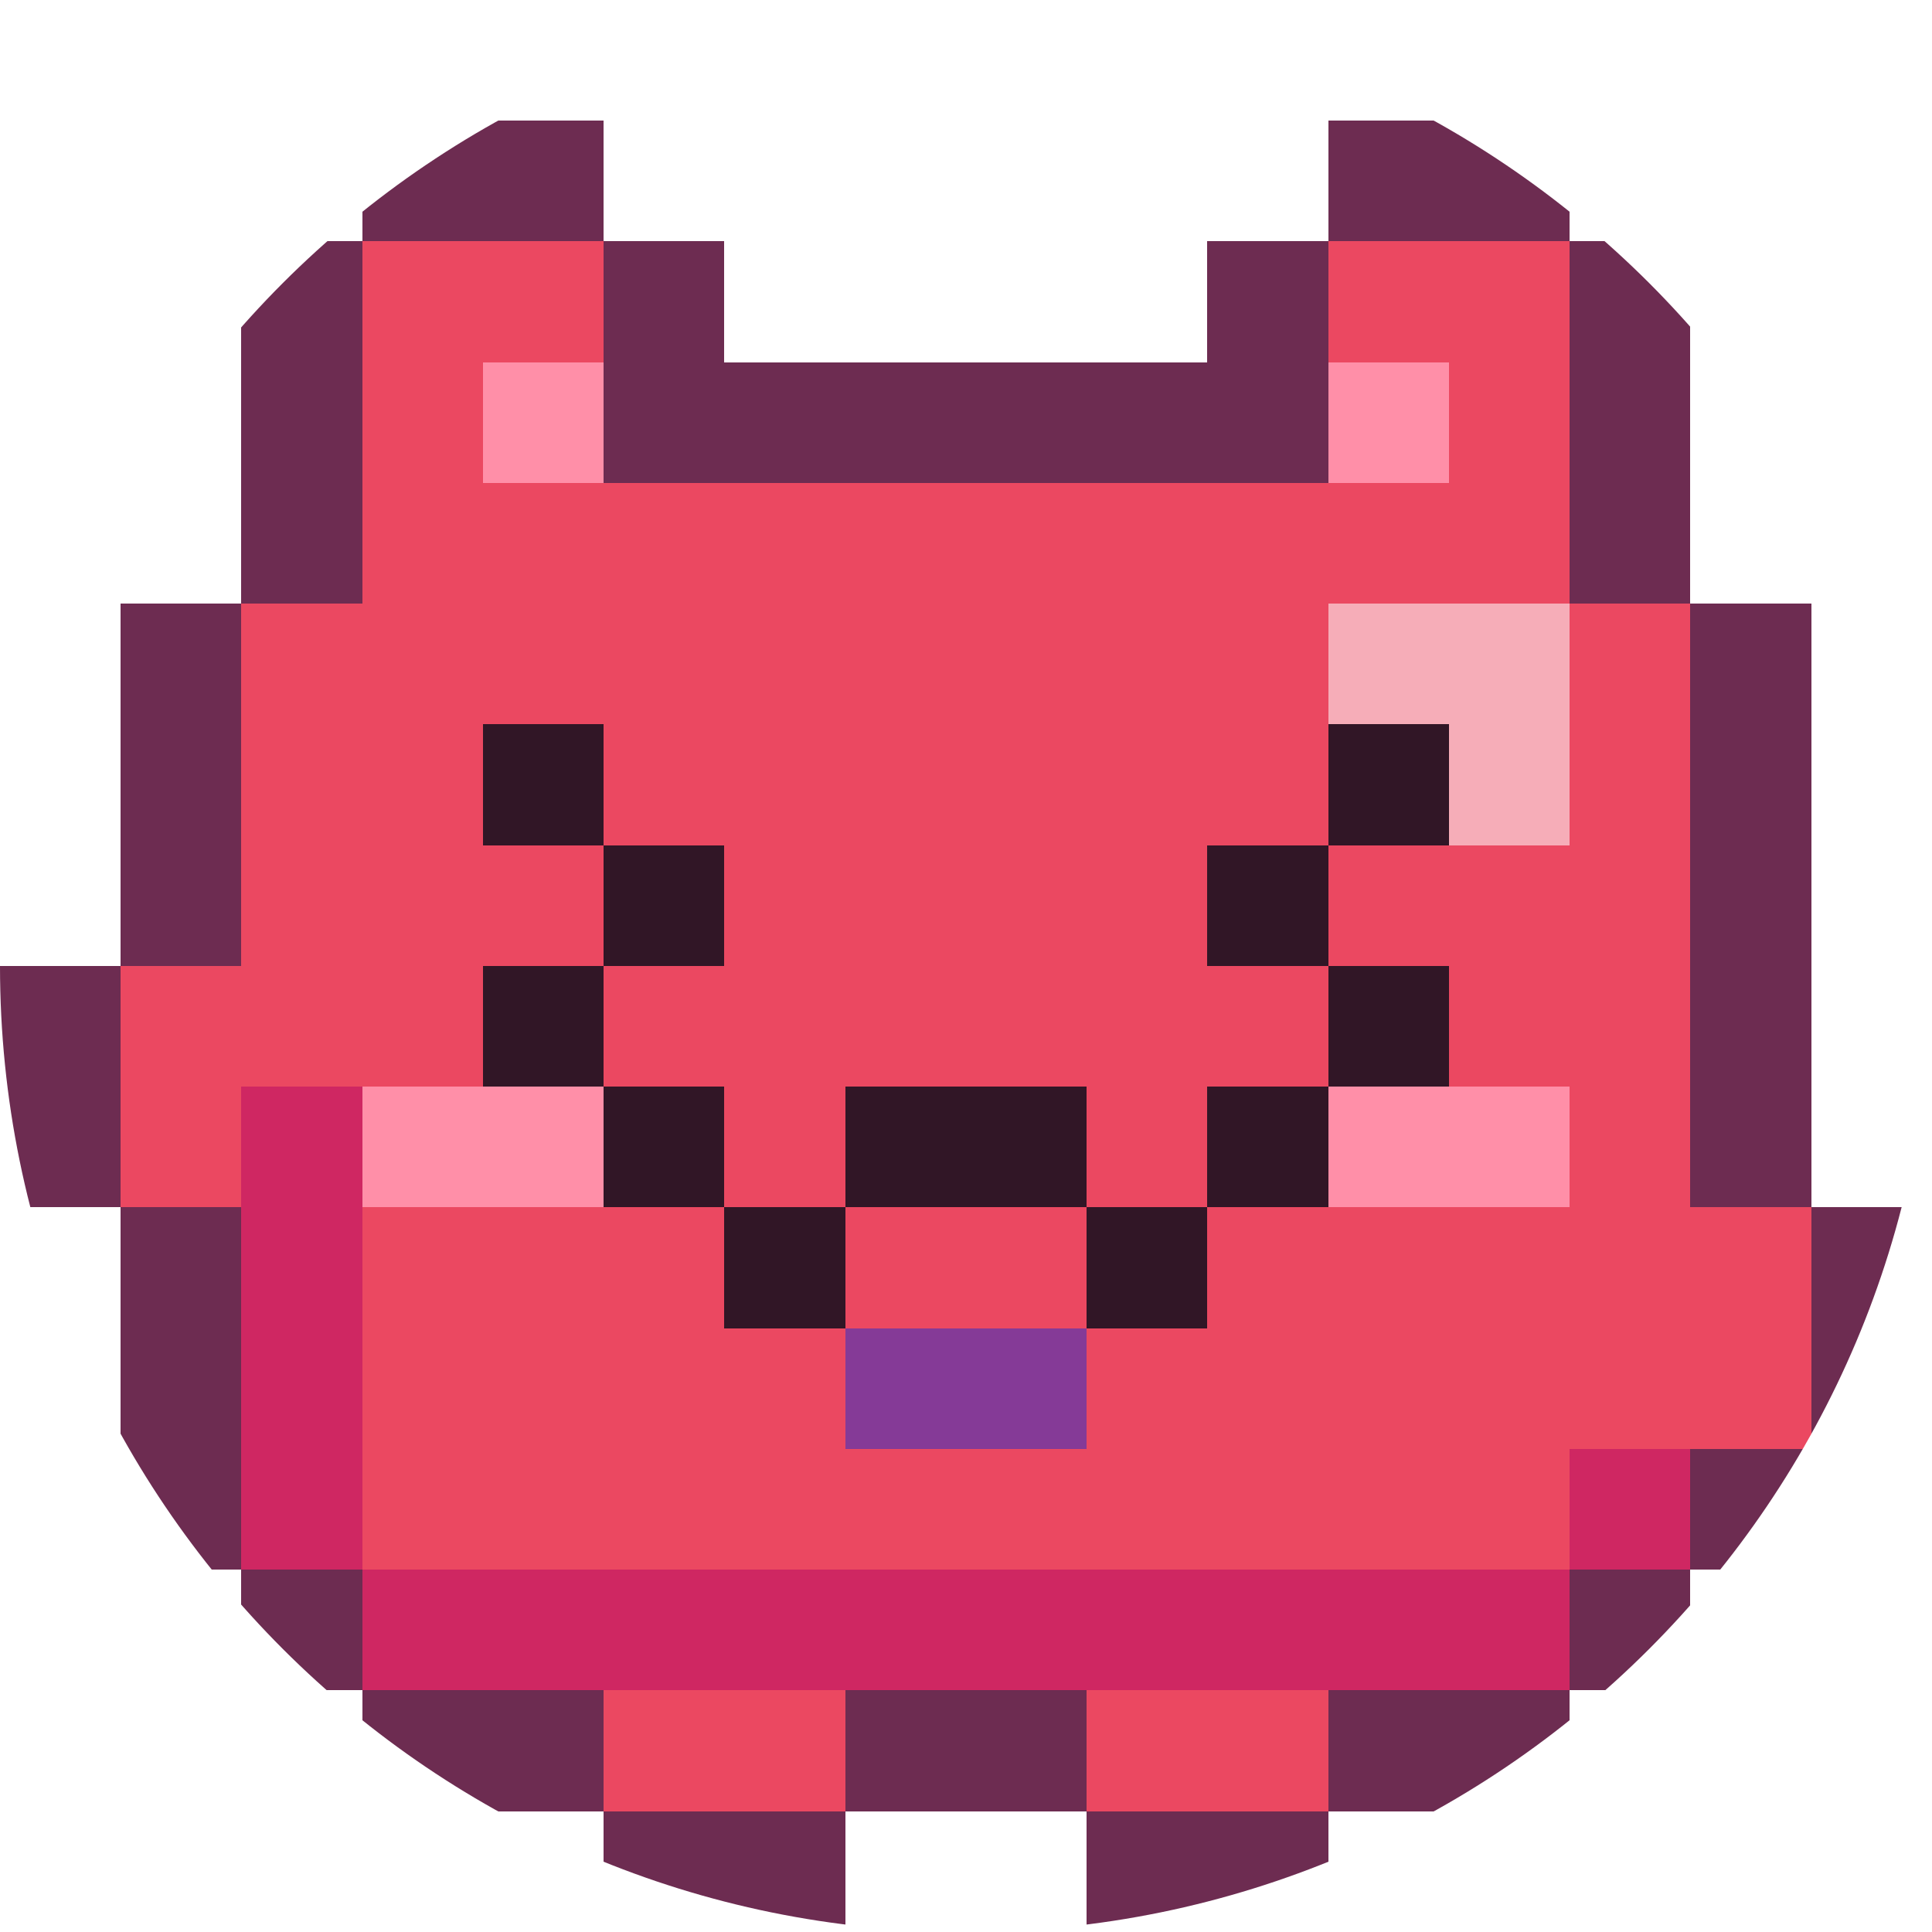
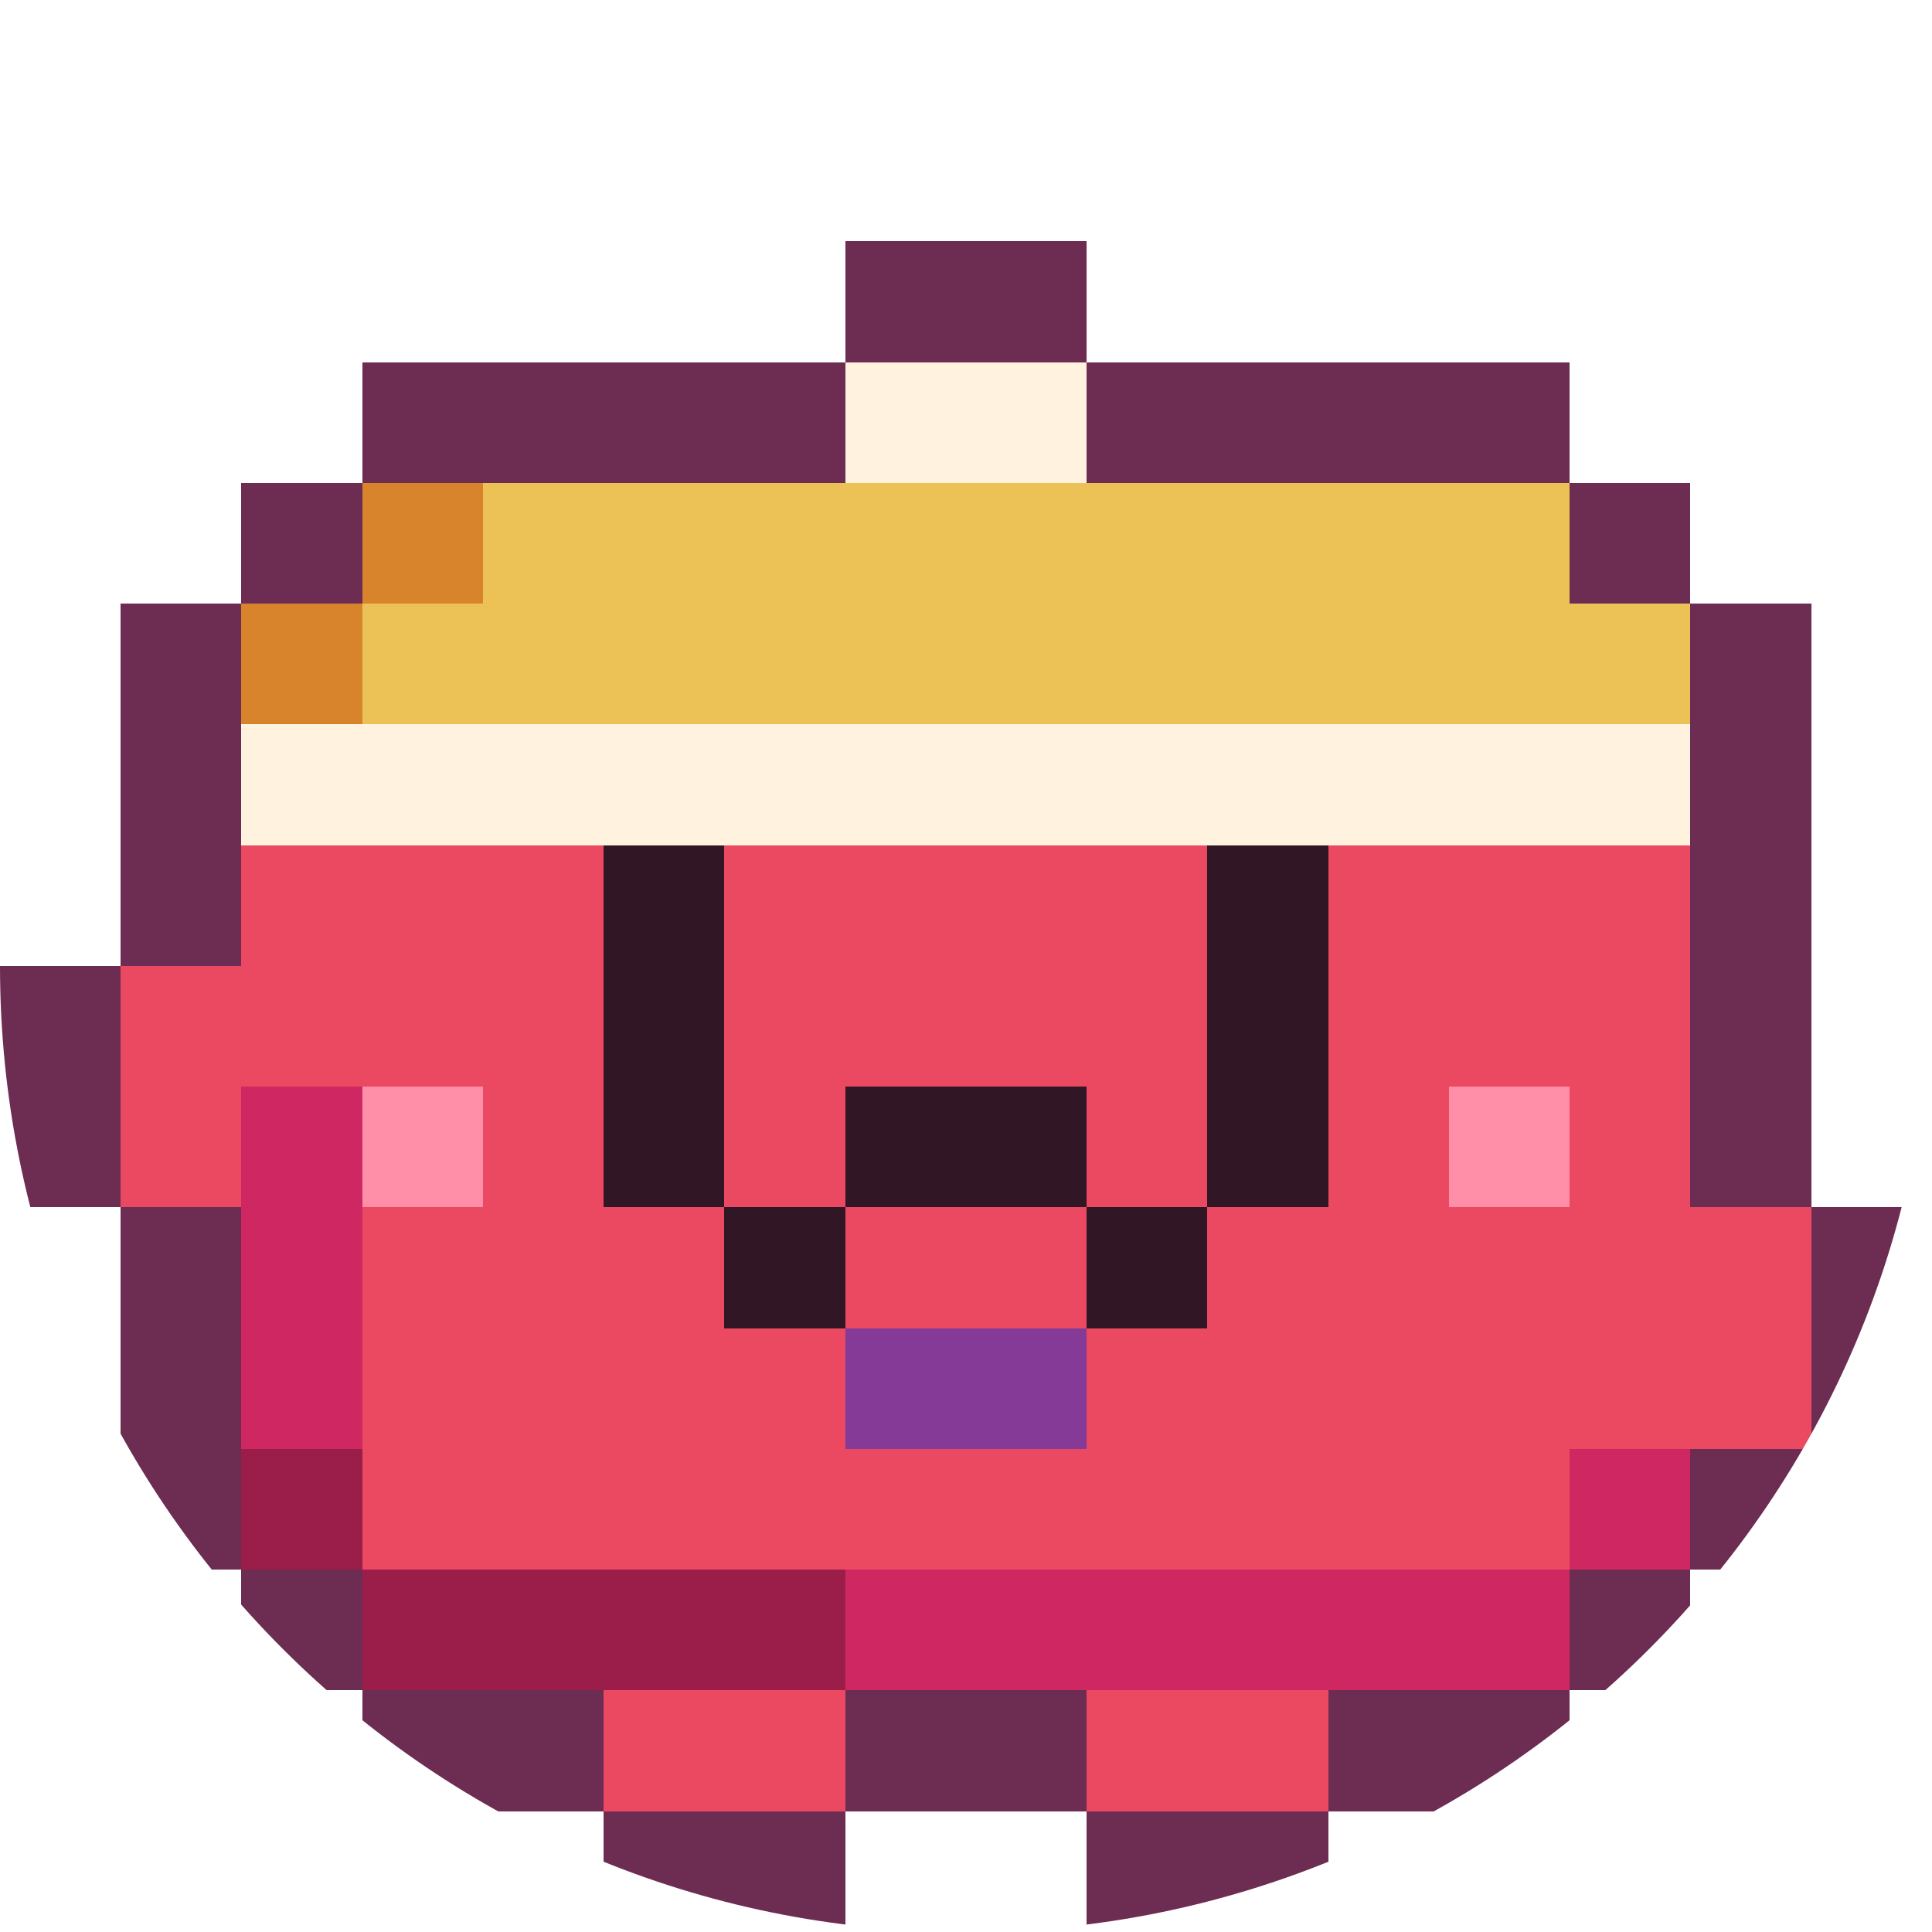
<svg xmlns="http://www.w3.org/2000/svg" width="128" height="128" viewBox="0 0 128 128" shape-rendering="crispEdges" role="presentation" aria-hidden="true">
  <defs>
    <clipPath id="clip">
      <circle cx="64" cy="64" r="64" />
    </clipPath>
  </defs>
  <g clip-path="url(#clip)">
-     <rect x="24" y="8" width="16" height="8" fill="#6D2C51" />
-     <rect x="88" y="8" width="16" height="8" fill="#6D2C51" />
-     <rect x="16" y="16" width="8" height="8" fill="#6D2C51" />
-     <rect x="24" y="16" width="16" height="8" fill="#EB4861" />
-     <rect x="40" y="16" width="8" height="8" fill="#6D2C51" />
-     <rect x="80" y="16" width="8" height="8" fill="#6D2C51" />
-     <rect x="88" y="16" width="16" height="8" fill="#EB4861" />
-     <rect x="104" y="16" width="8" height="8" fill="#6D2C51" />
-     <rect x="16" y="24" width="8" height="8" fill="#6D2C51" />
-     <rect x="24" y="24" width="8" height="8" fill="#EB4861" />
-     <rect x="32" y="24" width="8" height="8" fill="#FF8FA8" />
-     <rect x="40" y="24" width="48" height="8" fill="#6D2C51" />
-     <rect x="88" y="24" width="8" height="8" fill="#FF8FA8" />
-     <rect x="96" y="24" width="8" height="8" fill="#EB4861" />
-     <rect x="104" y="24" width="8" height="8" fill="#6D2C51" />
+     <rect x="56" y="16" width="16" height="8" fill="#6D2C51" />
+     <rect x="24" y="24" width="32" height="8" fill="#6D2C51" />
+     <rect x="56" y="24" width="16" height="8" fill="#FFF3E0" />
+     <rect x="72" y="24" width="32" height="8" fill="#6D2C51" />
    <rect x="16" y="32" width="8" height="8" fill="#6D2C51" />
-     <rect x="24" y="32" width="80" height="8" fill="#EB4861" />
+     <rect x="24" y="32" width="8" height="8" fill="#D7842D" />
+     <rect x="32" y="32" width="72" height="8" fill="#ECC155" />
    <rect x="104" y="32" width="8" height="8" fill="#6D2C51" />
    <rect x="8" y="40" width="8" height="8" fill="#6D2C51" />
-     <rect x="16" y="40" width="72" height="8" fill="#EB4861" />
-     <rect x="88" y="40" width="16" height="8" fill="#F6ADB8" />
-     <rect x="104" y="40" width="8" height="8" fill="#EB4861" />
+     <rect x="16" y="40" width="8" height="8" fill="#D7842D" />
+     <rect x="24" y="40" width="88" height="8" fill="#ECC155" />
    <rect x="112" y="40" width="8" height="8" fill="#6D2C51" />
    <rect x="8" y="48" width="8" height="8" fill="#6D2C51" />
-     <rect x="16" y="48" width="16" height="8" fill="#EB4861" />
-     <rect x="32" y="48" width="8" height="8" fill="#311626" />
-     <rect x="40" y="48" width="48" height="8" fill="#EB4861" />
-     <rect x="88" y="48" width="8" height="8" fill="#311626" />
-     <rect x="96" y="48" width="8" height="8" fill="#F6ADB8" />
-     <rect x="104" y="48" width="8" height="8" fill="#EB4861" />
+     <rect x="16" y="48" width="96" height="8" fill="#FFF3E0" />
    <rect x="112" y="48" width="8" height="8" fill="#6D2C51" />
    <rect x="8" y="56" width="8" height="8" fill="#6D2C51" />
    <rect x="16" y="56" width="24" height="8" fill="#EB4861" />
    <rect x="40" y="56" width="8" height="8" fill="#311626" />
    <rect x="48" y="56" width="32" height="8" fill="#EB4861" />
    <rect x="80" y="56" width="8" height="8" fill="#311626" />
    <rect x="88" y="56" width="24" height="8" fill="#EB4861" />
    <rect x="112" y="56" width="8" height="8" fill="#6D2C51" />
    <rect x="0" y="64" width="8" height="8" fill="#6D2C51" />
-     <rect x="8" y="64" width="24" height="8" fill="#EB4861" />
-     <rect x="32" y="64" width="8" height="8" fill="#311626" />
-     <rect x="40" y="64" width="48" height="8" fill="#EB4861" />
-     <rect x="88" y="64" width="8" height="8" fill="#311626" />
-     <rect x="96" y="64" width="16" height="8" fill="#EB4861" />
+     <rect x="8" y="64" width="32" height="8" fill="#EB4861" />
+     <rect x="40" y="64" width="8" height="8" fill="#311626" />
+     <rect x="48" y="64" width="32" height="8" fill="#EB4861" />
+     <rect x="80" y="64" width="8" height="8" fill="#311626" />
+     <rect x="88" y="64" width="24" height="8" fill="#EB4861" />
    <rect x="112" y="64" width="8" height="8" fill="#6D2C51" />
    <rect x="0" y="72" width="8" height="8" fill="#6D2C51" />
    <rect x="8" y="72" width="8" height="8" fill="#EB4861" />
    <rect x="16" y="72" width="8" height="8" fill="#CF2762" />
-     <rect x="24" y="72" width="16" height="8" fill="#FF8FA8" />
+     <rect x="24" y="72" width="8" height="8" fill="#FF8FA8" />
+     <rect x="32" y="72" width="8" height="8" fill="#EB4861" />
    <rect x="40" y="72" width="8" height="8" fill="#311626" />
    <rect x="48" y="72" width="8" height="8" fill="#EB4861" />
    <rect x="56" y="72" width="16" height="8" fill="#311626" />
    <rect x="72" y="72" width="8" height="8" fill="#EB4861" />
    <rect x="80" y="72" width="8" height="8" fill="#311626" />
-     <rect x="88" y="72" width="16" height="8" fill="#FF8FA8" />
+     <rect x="88" y="72" width="8" height="8" fill="#EB4861" />
+     <rect x="96" y="72" width="8" height="8" fill="#FF8FA8" />
    <rect x="104" y="72" width="8" height="8" fill="#EB4861" />
    <rect x="112" y="72" width="8" height="8" fill="#6D2C51" />
    <rect x="8" y="80" width="8" height="8" fill="#6D2C51" />
    <rect x="16" y="80" width="8" height="8" fill="#CF2762" />
    <rect x="24" y="80" width="24" height="8" fill="#EB4861" />
    <rect x="48" y="80" width="8" height="8" fill="#311626" />
    <rect x="56" y="80" width="16" height="8" fill="#EB4861" />
    <rect x="72" y="80" width="8" height="8" fill="#311626" />
    <rect x="80" y="80" width="40" height="8" fill="#EB4861" />
    <rect x="120" y="80" width="8" height="8" fill="#6D2C51" />
    <rect x="8" y="88" width="8" height="8" fill="#6D2C51" />
    <rect x="16" y="88" width="8" height="8" fill="#CF2762" />
    <rect x="24" y="88" width="32" height="8" fill="#EB4861" />
    <rect x="56" y="88" width="16" height="8" fill="#853A97" />
    <rect x="72" y="88" width="48" height="8" fill="#EB4861" />
    <rect x="120" y="88" width="8" height="8" fill="#6D2C51" />
    <rect x="8" y="96" width="8" height="8" fill="#6D2C51" />
-     <rect x="16" y="96" width="8" height="8" fill="#CF2762" />
+     <rect x="16" y="96" width="8" height="8" fill="#9B1D4A" />
    <rect x="24" y="96" width="80" height="8" fill="#EB4861" />
    <rect x="104" y="96" width="8" height="8" fill="#CF2762" />
    <rect x="112" y="96" width="8" height="8" fill="#6D2C51" />
    <rect x="16" y="104" width="8" height="8" fill="#6D2C51" />
-     <rect x="24" y="104" width="80" height="8" fill="#CF2762" />
+     <rect x="24" y="104" width="32" height="8" fill="#9B1D4A" />
+     <rect x="56" y="104" width="48" height="8" fill="#CF2762" />
    <rect x="104" y="104" width="8" height="8" fill="#6D2C51" />
    <rect x="24" y="112" width="16" height="8" fill="#6D2C51" />
    <rect x="40" y="112" width="16" height="8" fill="#EB4861" />
    <rect x="56" y="112" width="16" height="8" fill="#6D2C51" />
    <rect x="72" y="112" width="16" height="8" fill="#EB4861" />
    <rect x="88" y="112" width="16" height="8" fill="#6D2C51" />
    <rect x="40" y="120" width="16" height="8" fill="#6D2C51" />
    <rect x="72" y="120" width="16" height="8" fill="#6D2C51" />
  </g>
</svg>
